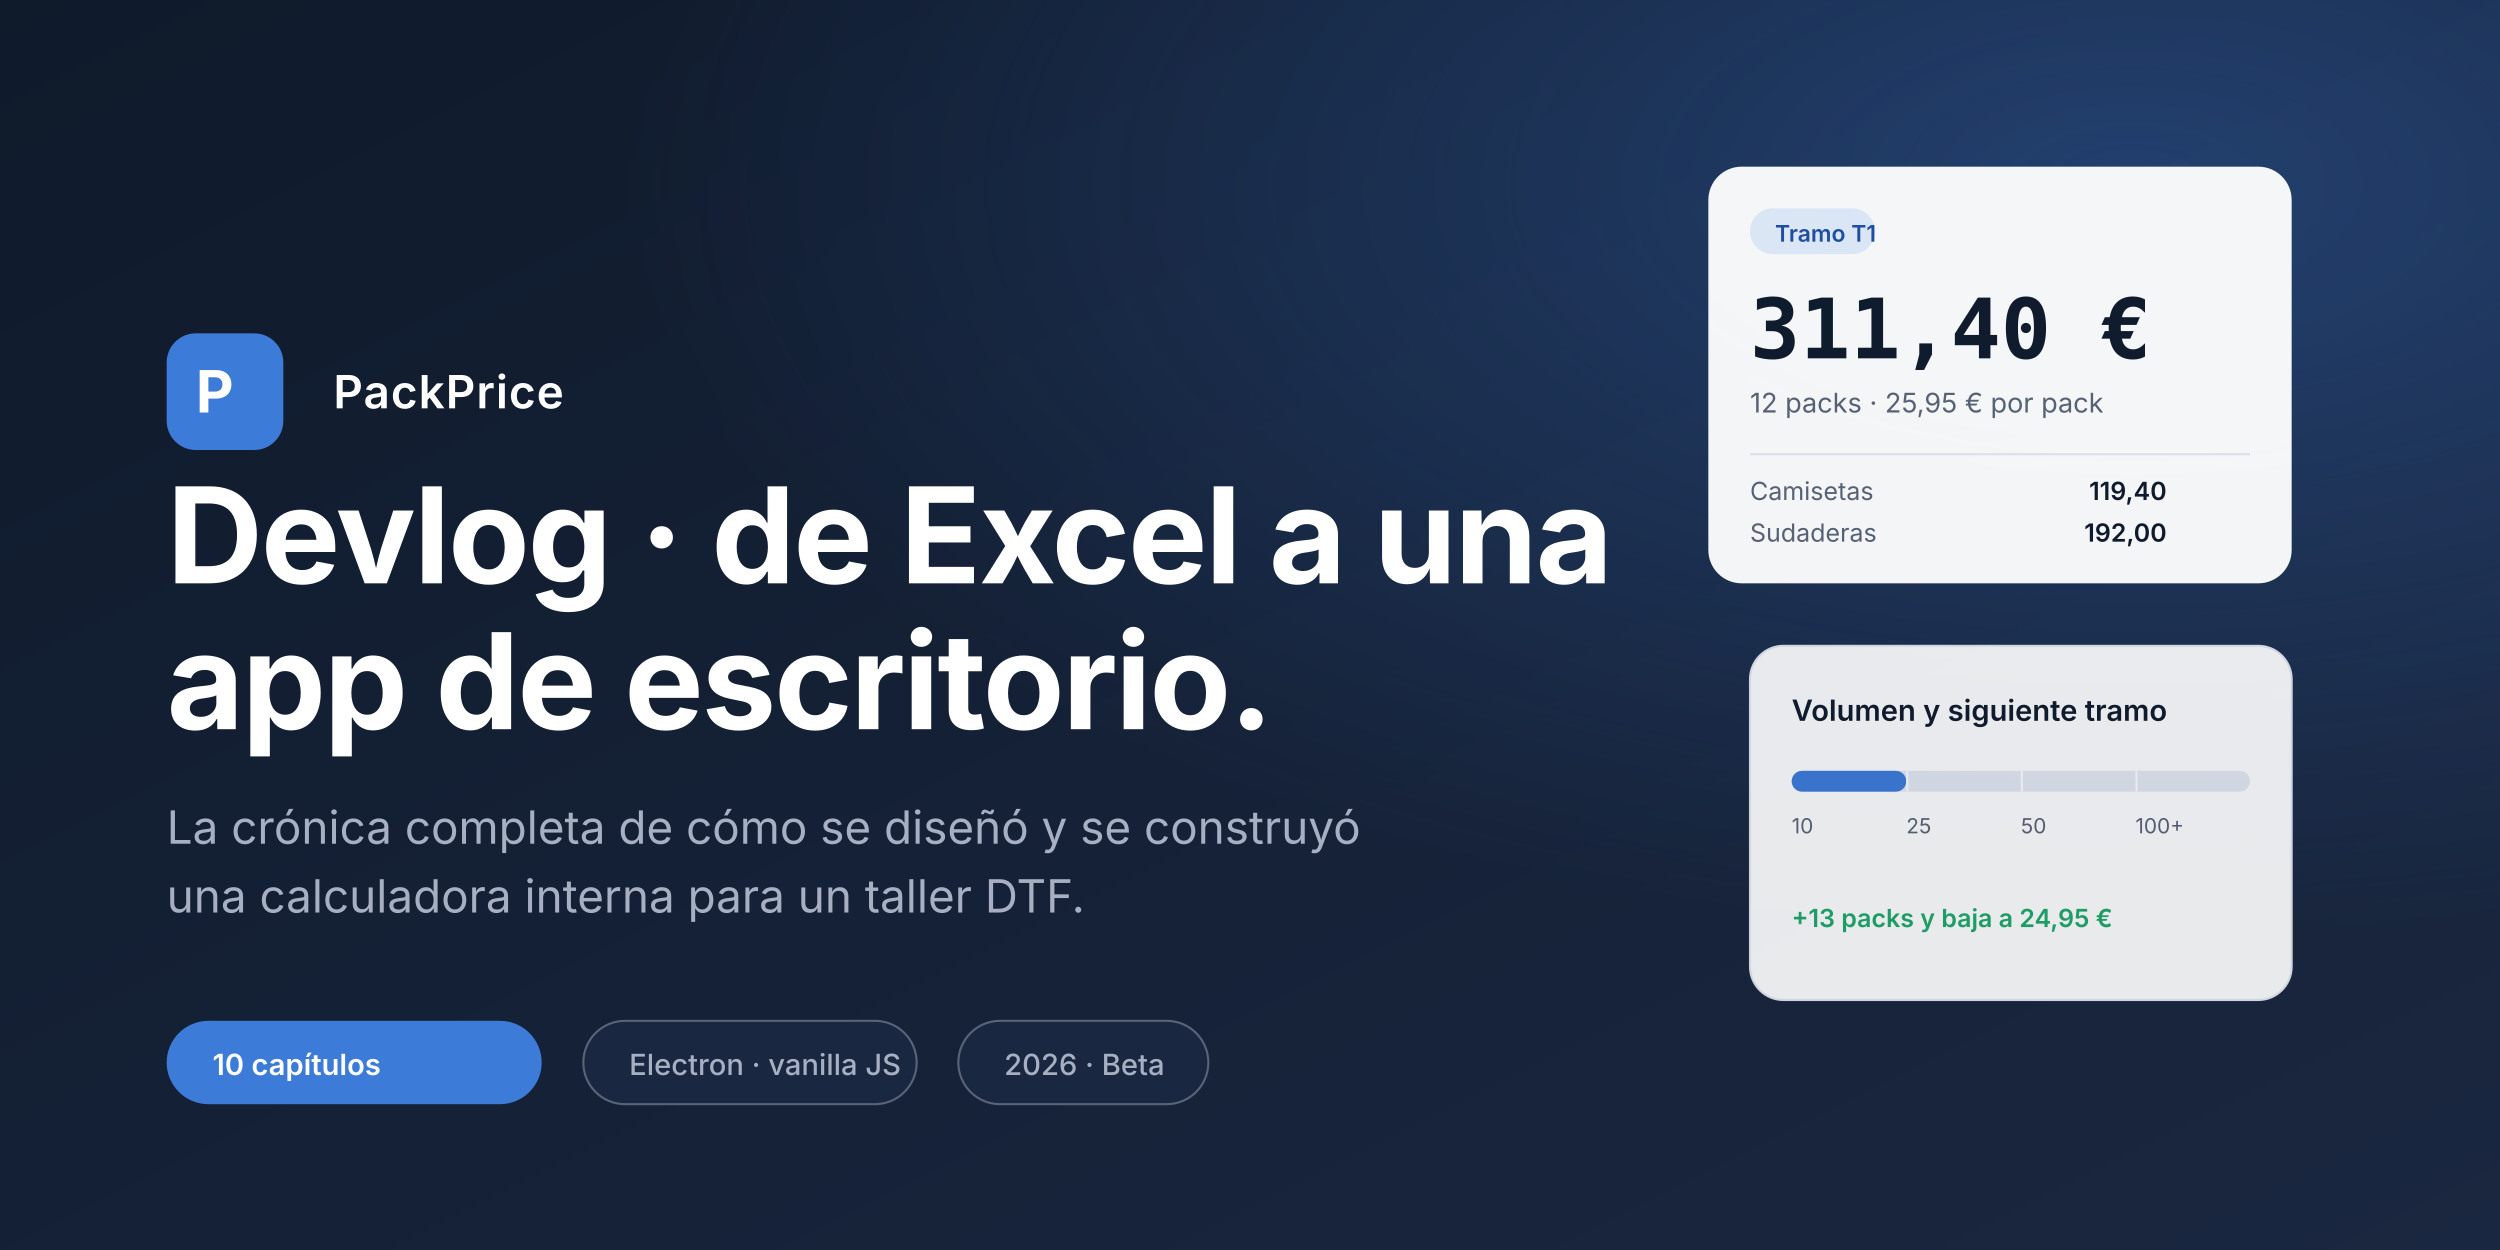
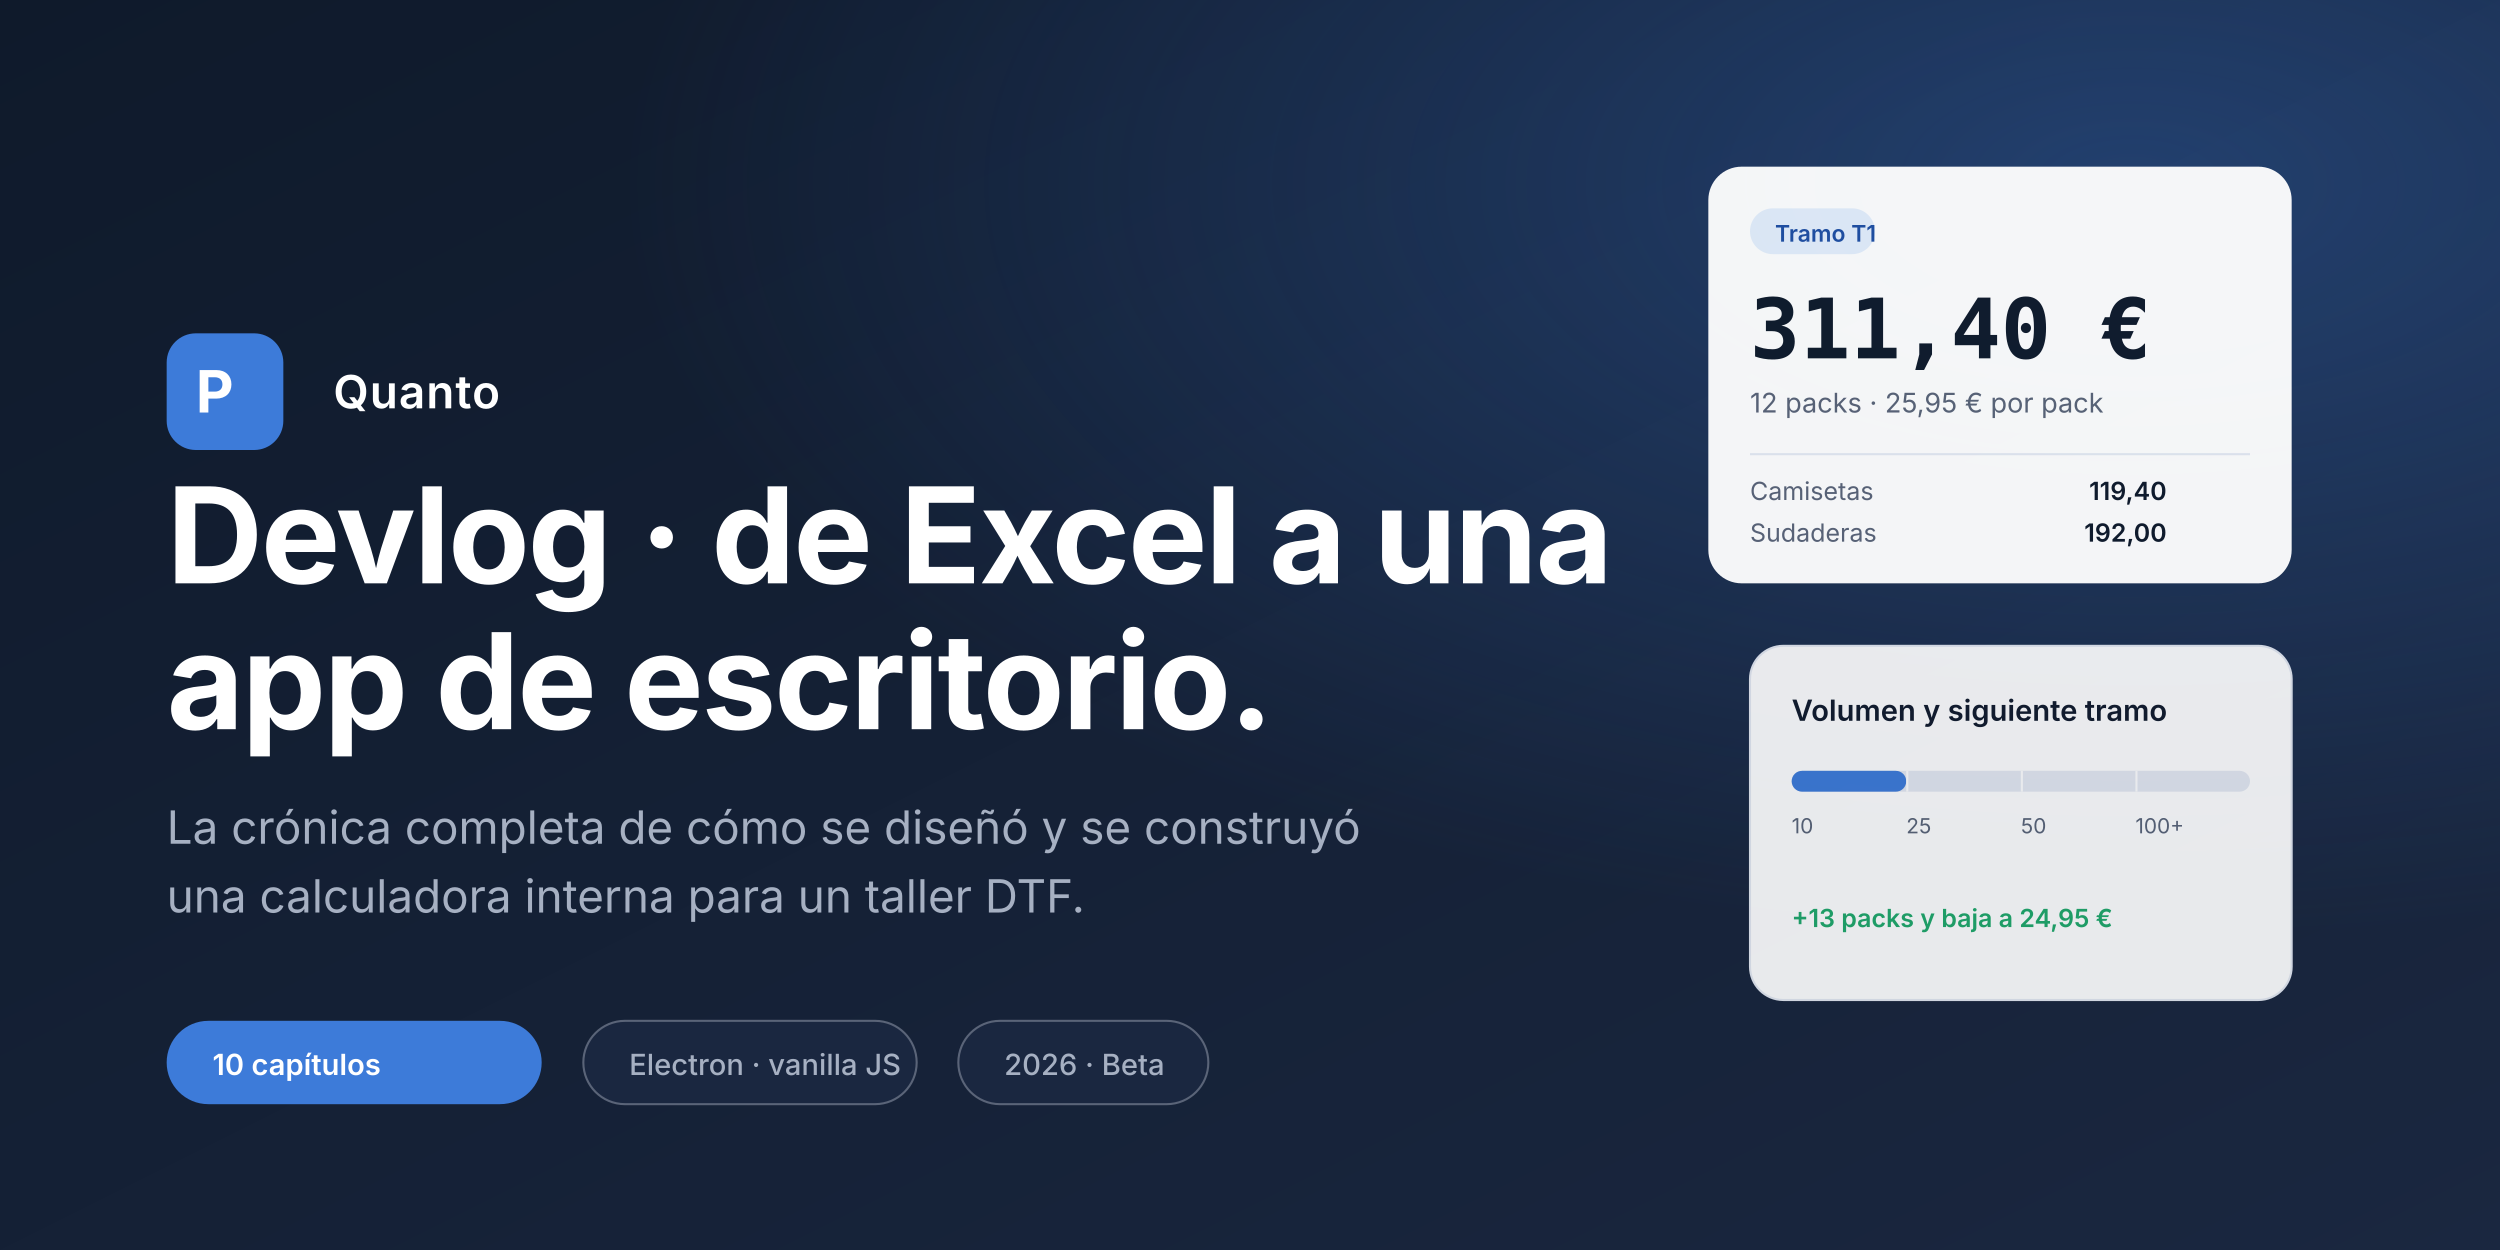
<svg xmlns="http://www.w3.org/2000/svg" viewBox="0 0 1200 600" font-family="-apple-system, Segoe UI, Inter, sans-serif">
  <defs>
    <linearGradient id="bg" x1="0" y1="0" x2="1" y2="1">
      <stop offset="0" stop-color="#0F1A2B" />
      <stop offset="1" stop-color="#1A2740" />
    </linearGradient>
    <radialGradient id="glow" cx="0.85" cy="0.15" r="0.6">
      <stop offset="0" stop-color="#3D7BD9" stop-opacity="0.35" />
      <stop offset="1" stop-color="#3D7BD9" stop-opacity="0" />
    </radialGradient>
  </defs>
  <rect width="1200" height="600" fill="url(#bg)" />
  <rect width="1200" height="600" fill="url(#glow)" />
  <g transform="translate(80,160)">
    <rect x="0" y="0" width="56" height="56" rx="14" fill="#3D7BD9" />
    <text x="14" y="38" fill="#FFFFFF" font-size="28" font-weight="700">P</text>
-     <text x="80" y="36" fill="#FFFFFF" font-size="22" font-weight="600" letter-spacing="0.5">PackPrice</text>
+     <text x="80" y="36" fill="#FFFFFF" font-size="22" font-weight="600" letter-spacing="0.5">Quanto</text>
    <text x="0" y="120" fill="#FFFFFF" font-size="64" font-weight="700" letter-spacing="-1">Devlog · de Excel a una</text>
    <text x="0" y="190" fill="#FFFFFF" font-size="64" font-weight="700" letter-spacing="-1">app de escritorio.</text>
    <text x="0" y="245" fill="#A6B0C2" font-size="22" font-weight="400">La crónica completa de cómo se diseñó y se construyó</text>
    <text x="0" y="278" fill="#A6B0C2" font-size="22" font-weight="400">una calculadora interna para un taller DTF.</text>
    <g transform="translate(0,330)">
      <rect width="180" height="40" rx="20" fill="#3D7BD9" />
      <text x="22" y="26" fill="#FFFFFF" font-size="14" font-weight="600">10 capítulos</text>
      <rect x="200" width="160" height="40" rx="20" fill="#1A2740" stroke="#5A6478" stroke-width="1" />
      <text x="222" y="26" fill="#A6B0C2" font-size="14" font-weight="500">Electron · vanilla JS</text>
      <rect x="380" width="120" height="40" rx="20" fill="#1A2740" stroke="#5A6478" stroke-width="1" />
      <text x="402" y="26" fill="#A6B0C2" font-size="14" font-weight="500">2026 · Beta</text>
    </g>
  </g>
  <g transform="translate(820,80)" opacity="0.95">
    <rect x="0" y="0" width="280" height="200" rx="16" fill="#FFFFFF" />
    <rect x="20" y="20" width="60" height="22" rx="11" fill="#E4EEFC" />
    <text x="32" y="36" fill="#1F4FA3" font-size="11" font-weight="600">Tramo T1</text>
    <text x="20" y="92" fill="#0F1A2B" font-size="40" font-weight="700" font-family="ui-monospace, Consolas">311,40 €</text>
    <text x="20" y="118" fill="#5A6478" font-size="13">12 packs · 25,95 € por pack</text>
    <line x1="20" x2="260" y1="138" y2="138" stroke="#E4E9F2" />
    <text x="20" y="160" fill="#5A6478" font-size="12">Camisetas</text>
    <text x="220" y="160" fill="#0F1A2B" font-size="12" font-weight="600" text-anchor="end">119,40</text>
    <text x="20" y="180" fill="#5A6478" font-size="12">Sudaderas</text>
    <text x="220" y="180" fill="#0F1A2B" font-size="12" font-weight="600" text-anchor="end">192,00</text>
  </g>
  <g transform="translate(840,310)" opacity="0.9">
    <rect x="0" y="0" width="260" height="170" rx="16" fill="#FFFFFF" stroke="#E4E9F2" />
    <text x="20" y="36" fill="#0F1A2B" font-size="14" font-weight="600">Volumen y siguiente tramo</text>
    <g transform="translate(20,60)">
      <rect width="220" height="10" rx="5" fill="#E4E9F2" />
      <rect width="55" height="10" rx="5" fill="#3D7BD9" />
      <rect x="55" width="1" height="10" fill="#FFFFFF" />
      <rect x="110" width="1" height="10" fill="#FFFFFF" />
      <rect x="165" width="1" height="10" fill="#FFFFFF" />
    </g>
    <g transform="translate(20,90)" font-size="10" fill="#5A6478">
      <text>10</text>
      <text x="55">25</text>
      <text x="110">50</text>
      <text x="165">100+</text>
    </g>
    <text x="20" y="135" fill="#1FA86A" font-size="12" font-weight="600">+13 packs y baja a 24,95 €</text>
  </g>
</svg>
